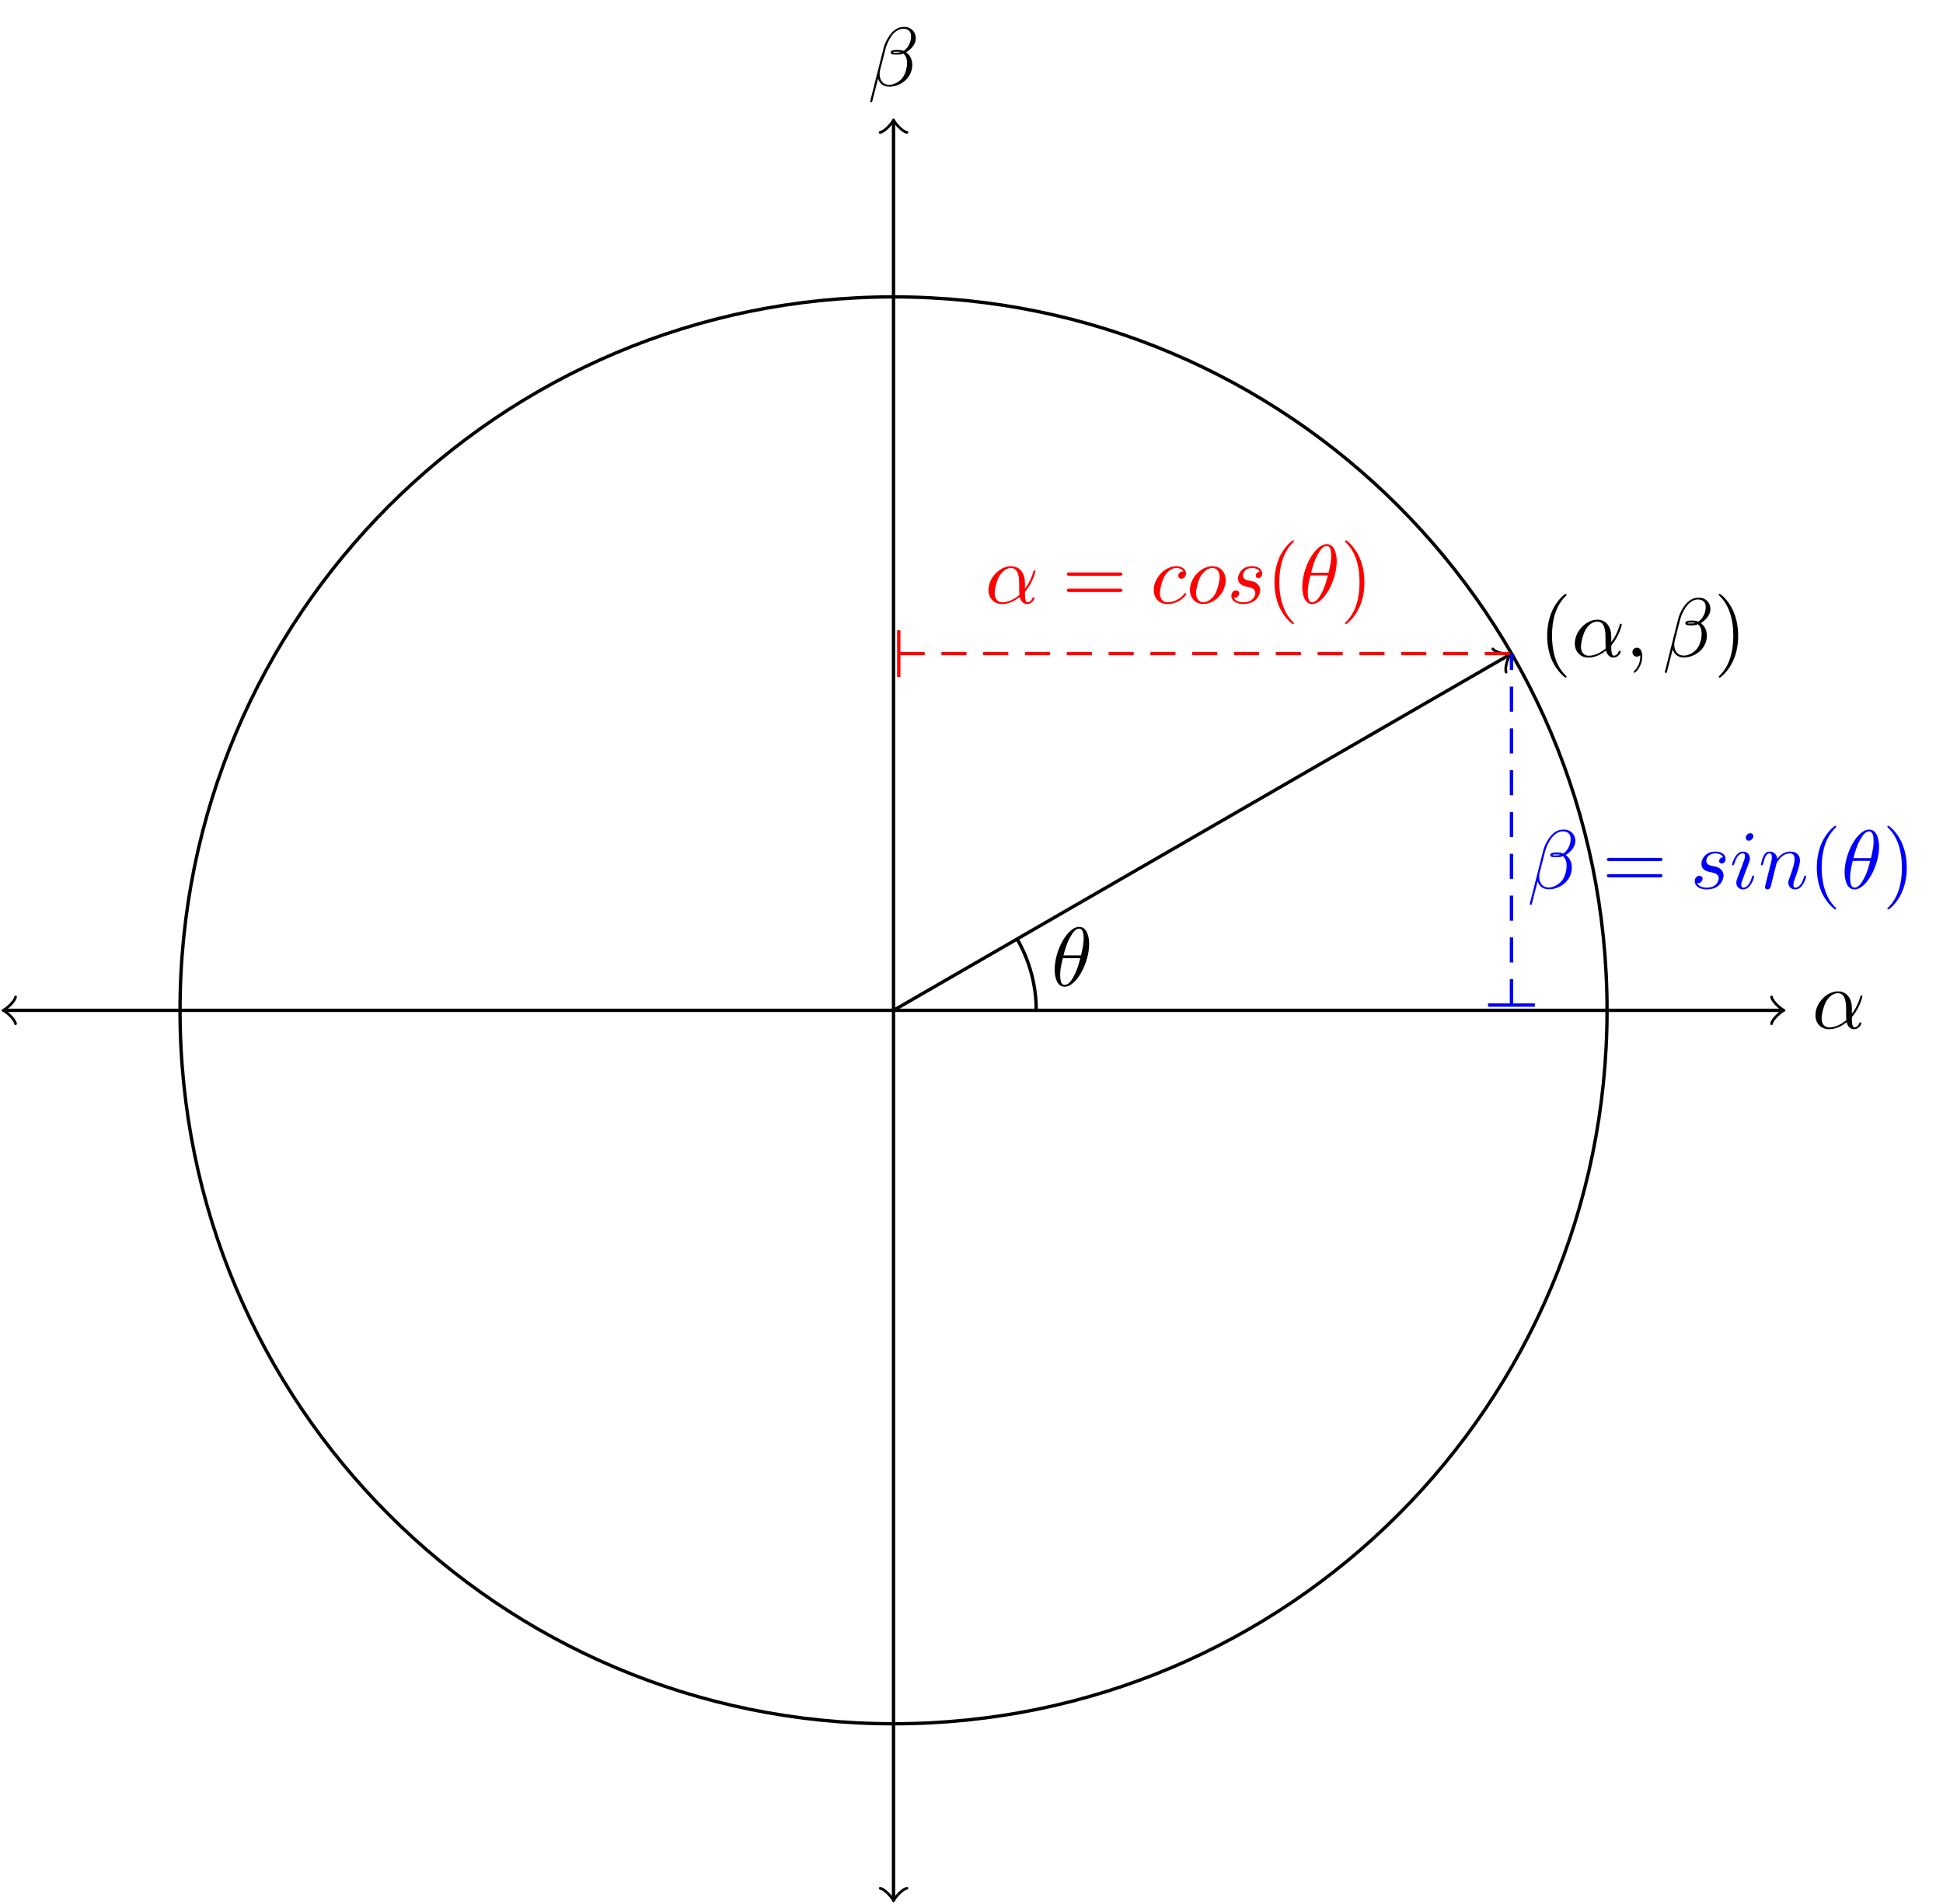
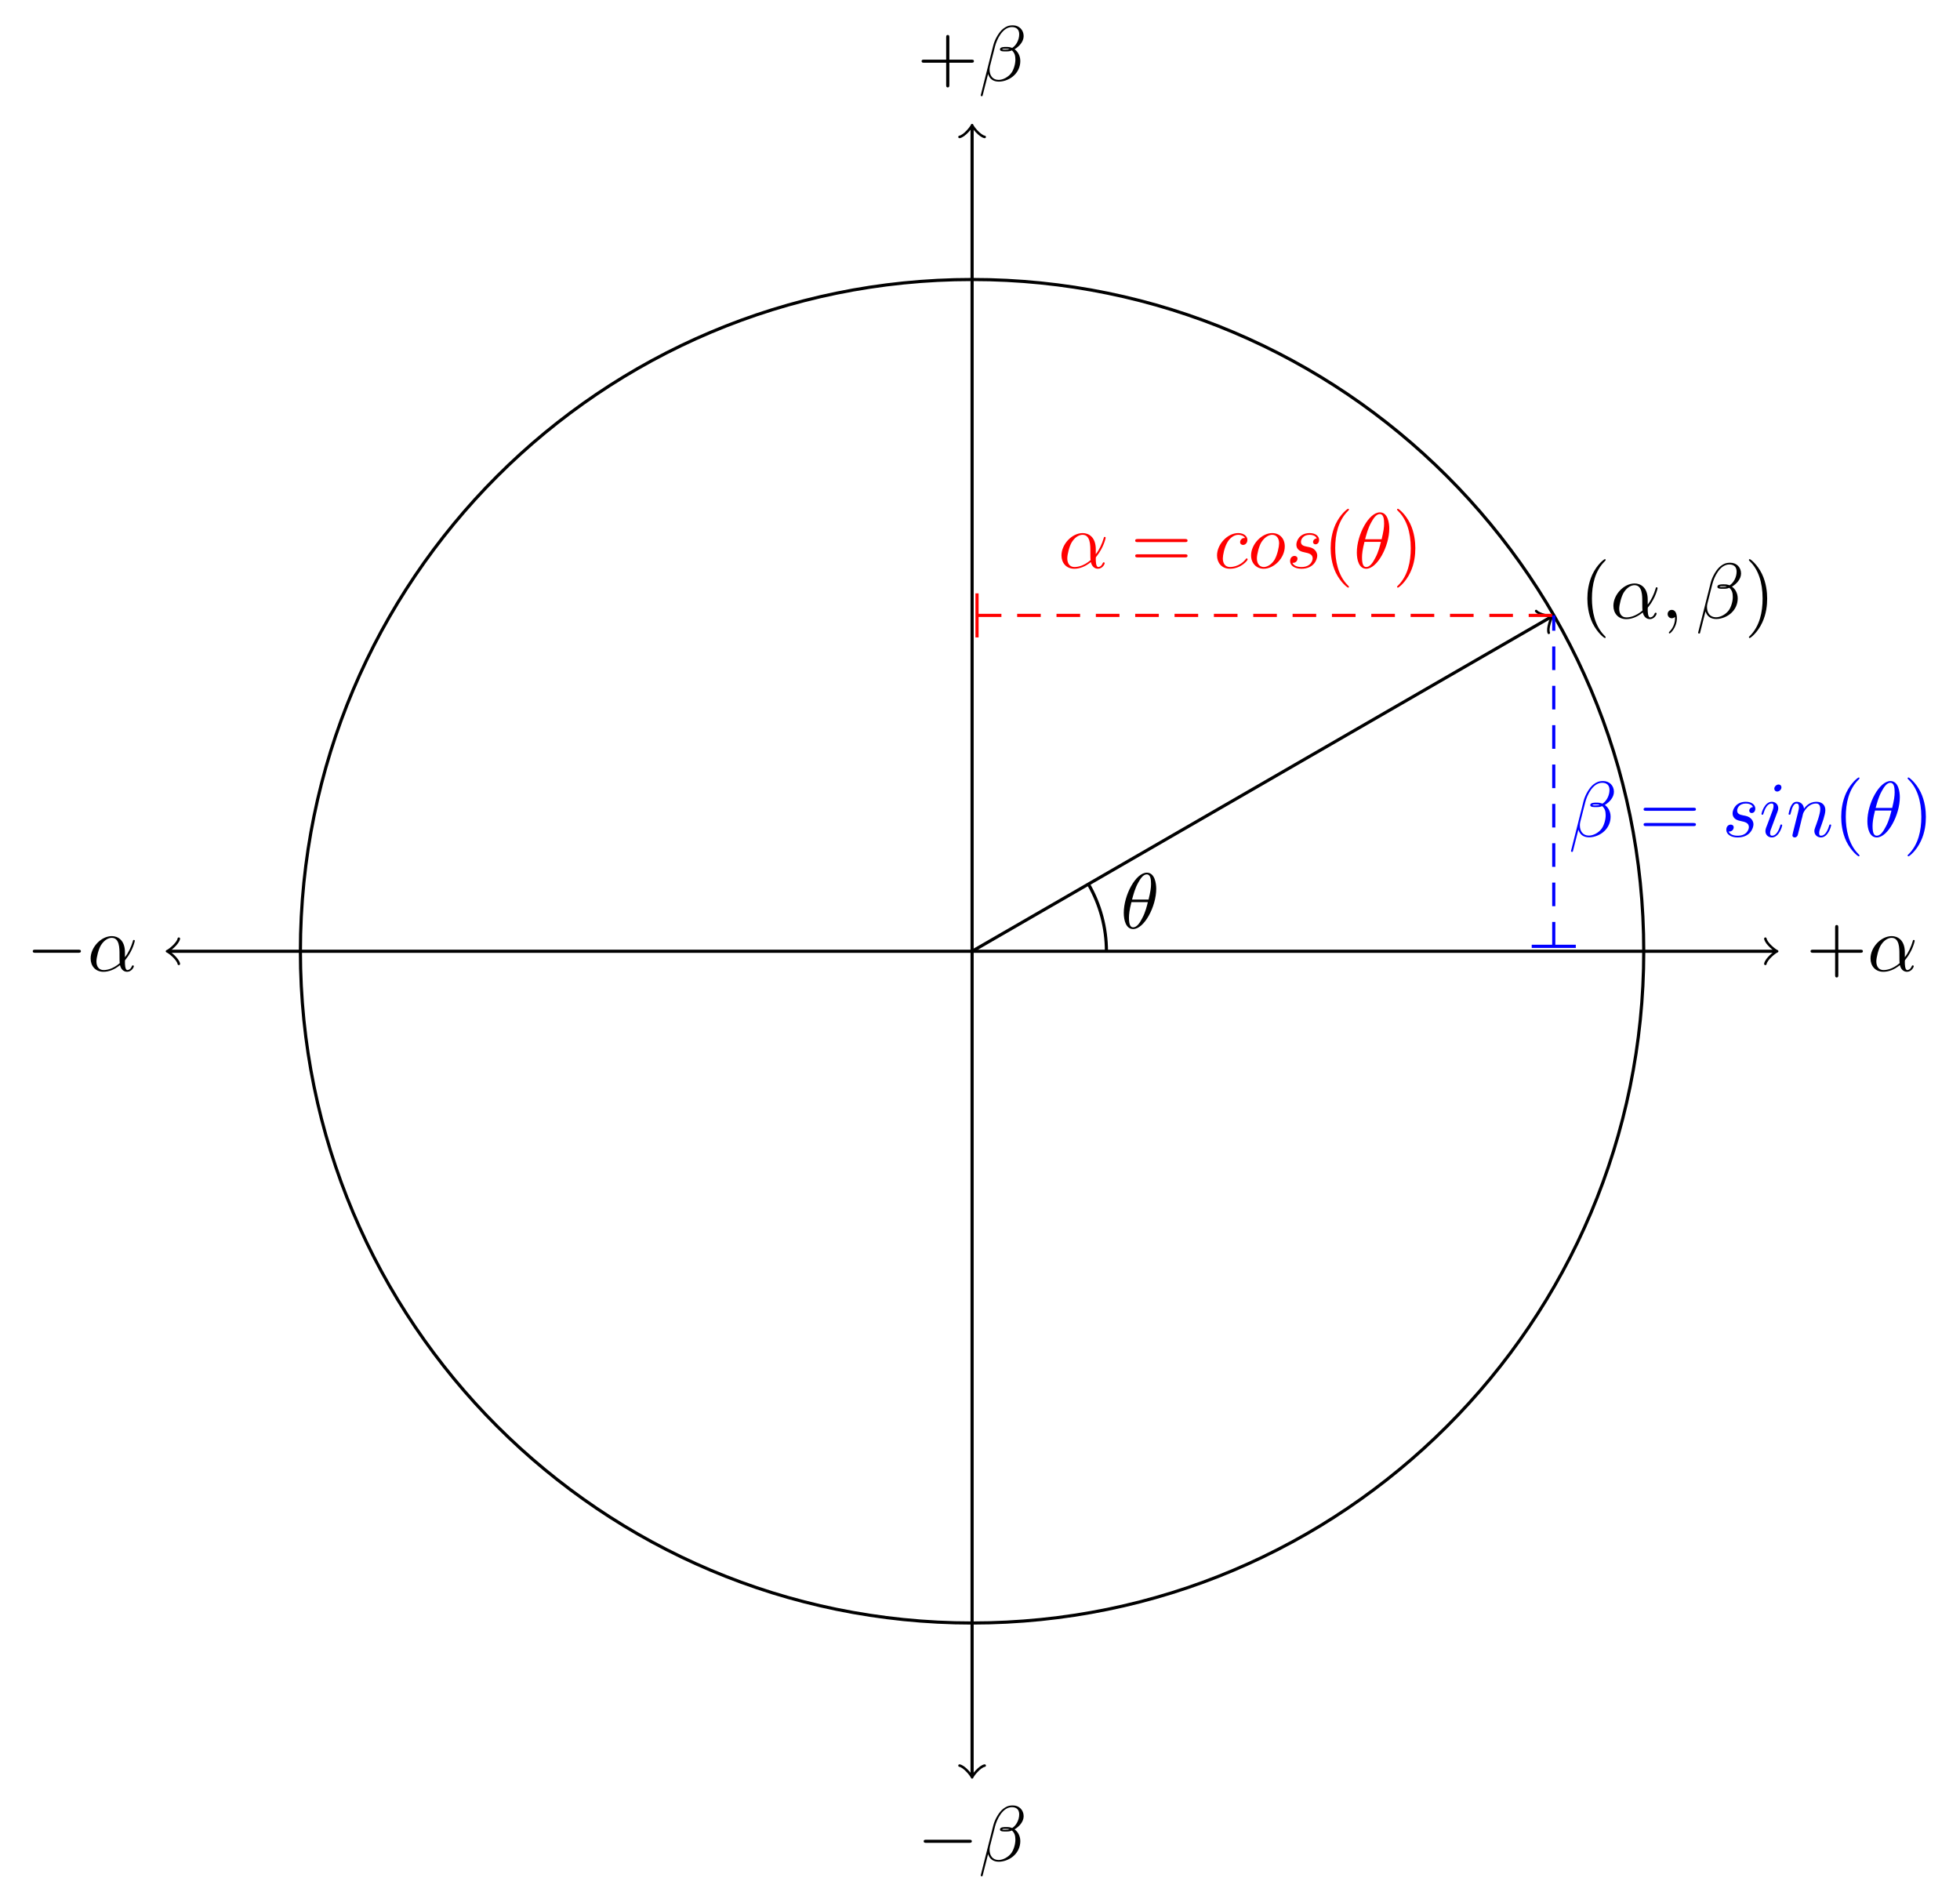
- <svg xmlns="http://www.w3.org/2000/svg" xmlns:xlink="http://www.w3.org/1999/xlink" width="231.579pt" height="226.924pt" viewBox="0 0 231.579 226.924" version="1.1">
+ <svg xmlns="http://www.w3.org/2000/svg" xmlns:xlink="http://www.w3.org/1999/xlink" width="248.158pt" height="240.85pt" viewBox="0 0 248.158 240.85" version="1.1">
  <defs>
    <g>
      <symbol overflow="visible" id="glyph0-0">
        <path style="stroke:none;" d="" />
      </symbol>
      <symbol overflow="visible" id="glyph0-1">
-         <path style="stroke:none;" d="M 4.75 -2.359 C 4.75 -3.922 3.828 -4.406 3.094 -4.406 C 1.719 -4.406 0.406 -2.984 0.406 -1.578 C 0.406 -0.641 1 0.109 2.031 0.109 C 2.656 0.109 3.375 -0.125 4.125 -0.734 C 4.25 -0.203 4.578 0.109 5.031 0.109 C 5.562 0.109 5.875 -0.438 5.875 -0.594 C 5.875 -0.672 5.812 -0.703 5.75 -0.703 C 5.688 -0.703 5.656 -0.672 5.625 -0.594 C 5.438 -0.109 5.078 -0.109 5.062 -0.109 C 4.75 -0.109 4.75 -0.891 4.75 -1.125 C 4.75 -1.328 4.75 -1.359 4.859 -1.469 C 5.797 -2.656 6 -3.812 6 -3.812 C 6 -3.844 5.984 -3.922 5.875 -3.922 C 5.781 -3.922 5.781 -3.891 5.734 -3.703 C 5.547 -3.078 5.219 -2.328 4.75 -1.734 Z M 4.094 -0.984 C 3.203 -0.219 2.438 -0.109 2.047 -0.109 C 1.453 -0.109 1.141 -0.562 1.141 -1.203 C 1.141 -1.688 1.406 -2.766 1.719 -3.266 C 2.188 -4 2.734 -4.188 3.078 -4.188 C 4.062 -4.188 4.062 -2.875 4.062 -2.109 C 4.062 -1.734 4.062 -1.156 4.094 -0.984 Z M 4.094 -0.984 " />
+         <path style="stroke:none;" d="M 4.078 -2.297 L 6.859 -2.297 C 7 -2.297 7.188 -2.297 7.188 -2.5 C 7.188 -2.688 7 -2.688 6.859 -2.688 L 4.078 -2.688 L 4.078 -5.484 C 4.078 -5.625 4.078 -5.812 3.875 -5.812 C 3.672 -5.812 3.672 -5.625 3.672 -5.484 L 3.672 -2.688 L 0.891 -2.688 C 0.75 -2.688 0.562 -2.688 0.562 -2.5 C 0.562 -2.297 0.75 -2.297 0.891 -2.297 L 3.672 -2.297 L 3.672 0.5 C 3.672 0.641 3.672 0.828 3.875 0.828 C 4.078 0.828 4.078 0.641 4.078 0.5 Z M 4.078 -2.297 " />
      </symbol>
      <symbol overflow="visible" id="glyph0-2">
-         <path style="stroke:none;" d="M 5.734 -5.672 C 5.734 -6.422 5.188 -7.031 4.375 -7.031 C 3.797 -7.031 3.516 -6.875 3.172 -6.625 C 2.625 -6.219 2.078 -5.25 1.891 -4.5 L 0.297 1.828 C 0.297 1.875 0.344 1.938 0.422 1.938 C 0.5 1.938 0.531 1.906 0.531 1.891 L 1.234 -0.875 C 1.422 -0.266 1.859 0.094 2.594 0.094 C 3.312 0.094 4.062 -0.25 4.516 -0.688 C 5 -1.141 5.312 -1.781 5.312 -2.516 C 5.312 -3.234 4.938 -3.766 4.578 -4 C 5.156 -4.344 5.734 -4.953 5.734 -5.672 Z M 3.938 -4.016 C 3.812 -3.969 3.703 -3.953 3.453 -3.953 C 3.312 -3.953 3.125 -3.938 3.016 -3.984 C 3.047 -4.094 3.406 -4.062 3.516 -4.062 C 3.719 -4.062 3.812 -4.062 3.938 -4.016 Z M 5.172 -5.906 C 5.172 -5.203 4.797 -4.484 4.281 -4.172 C 4 -4.281 3.812 -4.297 3.516 -4.297 C 3.297 -4.297 2.734 -4.312 2.734 -3.984 C 2.734 -3.703 3.25 -3.734 3.422 -3.734 C 3.797 -3.734 3.953 -3.734 4.25 -3.859 C 4.625 -3.5 4.672 -3.188 4.688 -2.734 C 4.703 -2.156 4.469 -1.406 4.188 -1.016 C 3.797 -0.484 3.125 -0.125 2.562 -0.125 C 1.797 -0.125 1.422 -0.703 1.422 -1.406 C 1.422 -1.5 1.422 -1.656 1.469 -1.844 L 2.109 -4.359 C 2.328 -5.219 3.047 -6.812 4.25 -6.812 C 4.828 -6.812 5.172 -6.5 5.172 -5.906 Z M 5.172 -5.906 " />
+         <path style="stroke:none;" d="M 3.297 2.391 C 3.297 2.359 3.297 2.344 3.125 2.172 C 1.891 0.922 1.562 -0.969 1.562 -2.5 C 1.562 -4.234 1.938 -5.969 3.172 -7.203 C 3.297 -7.328 3.297 -7.344 3.297 -7.375 C 3.297 -7.453 3.266 -7.484 3.203 -7.484 C 3.094 -7.484 2.203 -6.797 1.609 -5.531 C 1.109 -4.438 0.984 -3.328 0.984 -2.5 C 0.984 -1.719 1.094 -0.516 1.641 0.625 C 2.25 1.844 3.094 2.5 3.203 2.5 C 3.266 2.5 3.297 2.469 3.297 2.391 Z M 3.297 2.391 " />
      </symbol>
      <symbol overflow="visible" id="glyph0-3">
-         <path style="stroke:none;" d="M 2.031 -0.016 C 2.031 -0.672 1.781 -1.062 1.391 -1.062 C 1.062 -1.062 0.859 -0.812 0.859 -0.531 C 0.859 -0.266 1.062 0 1.391 0 C 1.5 0 1.641 -0.047 1.734 -0.125 C 1.766 -0.156 1.781 -0.156 1.781 -0.156 C 1.797 -0.156 1.797 -0.156 1.797 -0.016 C 1.797 0.734 1.453 1.328 1.125 1.656 C 1.016 1.766 1.016 1.781 1.016 1.812 C 1.016 1.891 1.062 1.922 1.109 1.922 C 1.219 1.922 2.031 1.156 2.031 -0.016 Z M 2.031 -0.016 " />
+         <path style="stroke:none;" d="M 2.875 -2.5 C 2.875 -3.266 2.766 -4.469 2.219 -5.609 C 1.625 -6.828 0.766 -7.484 0.672 -7.484 C 0.609 -7.484 0.562 -7.438 0.562 -7.375 C 0.562 -7.344 0.562 -7.328 0.75 -7.141 C 1.734 -6.156 2.297 -4.578 2.297 -2.5 C 2.297 -0.781 1.938 0.969 0.703 2.219 C 0.562 2.344 0.562 2.359 0.562 2.391 C 0.562 2.453 0.609 2.5 0.672 2.5 C 0.766 2.5 1.672 1.812 2.25 0.547 C 2.766 -0.547 2.875 -1.656 2.875 -2.5 Z M 2.875 -2.5 " />
      </symbol>
      <symbol overflow="visible" id="glyph0-4">
-         <path style="stroke:none;" d="M 3.953 -3.781 C 3.781 -3.781 3.656 -3.781 3.516 -3.656 C 3.344 -3.5 3.328 -3.328 3.328 -3.266 C 3.328 -3.016 3.516 -2.906 3.703 -2.906 C 3.984 -2.906 4.25 -3.156 4.25 -3.547 C 4.25 -4.031 3.781 -4.406 3.078 -4.406 C 1.734 -4.406 0.406 -2.984 0.406 -1.578 C 0.406 -0.672 0.984 0.109 2.031 0.109 C 3.453 0.109 4.281 -0.953 4.281 -1.062 C 4.281 -1.125 4.234 -1.203 4.172 -1.203 C 4.109 -1.203 4.094 -1.172 4.031 -1.094 C 3.25 -0.109 2.156 -0.109 2.047 -0.109 C 1.422 -0.109 1.141 -0.594 1.141 -1.203 C 1.141 -1.609 1.344 -2.578 1.688 -3.188 C 2 -3.766 2.547 -4.188 3.094 -4.188 C 3.422 -4.188 3.812 -4.062 3.953 -3.781 Z M 3.953 -3.781 " />
-       </symbol>
-       <symbol overflow="visible" id="glyph0-5">
-         <path style="stroke:none;" d="M 4.672 -2.719 C 4.672 -3.766 3.984 -4.406 3.078 -4.406 C 1.75 -4.406 0.406 -2.984 0.406 -1.578 C 0.406 -0.594 1.078 0.109 2 0.109 C 3.328 0.109 4.672 -1.266 4.672 -2.719 Z M 2.016 -0.109 C 1.578 -0.109 1.141 -0.422 1.141 -1.203 C 1.141 -1.688 1.406 -2.766 1.719 -3.266 C 2.219 -4.031 2.797 -4.188 3.078 -4.188 C 3.656 -4.188 3.953 -3.703 3.953 -3.109 C 3.953 -2.719 3.75 -1.672 3.375 -1.031 C 3.016 -0.453 2.469 -0.109 2.016 -0.109 Z M 2.016 -0.109 " />
-       </symbol>
-       <symbol overflow="visible" id="glyph0-6">
-         <path style="stroke:none;" d="M 3.891 -3.734 C 3.625 -3.719 3.422 -3.5 3.422 -3.281 C 3.422 -3.141 3.516 -2.984 3.734 -2.984 C 3.953 -2.984 4.188 -3.156 4.188 -3.547 C 4.188 -4 3.766 -4.406 3 -4.406 C 1.688 -4.406 1.312 -3.391 1.312 -2.953 C 1.312 -2.172 2.047 -2.031 2.344 -1.969 C 2.859 -1.859 3.375 -1.75 3.375 -1.203 C 3.375 -0.953 3.156 -0.109 1.953 -0.109 C 1.812 -0.109 1.047 -0.109 0.812 -0.641 C 1.203 -0.594 1.453 -0.891 1.453 -1.172 C 1.453 -1.391 1.281 -1.516 1.078 -1.516 C 0.812 -1.516 0.516 -1.312 0.516 -0.859 C 0.516 -0.297 1.094 0.109 1.938 0.109 C 3.562 0.109 3.953 -1.094 3.953 -1.547 C 3.953 -1.906 3.766 -2.156 3.641 -2.266 C 3.375 -2.547 3.078 -2.609 2.641 -2.688 C 2.281 -2.766 1.891 -2.844 1.891 -3.297 C 1.891 -3.578 2.125 -4.188 3 -4.188 C 3.25 -4.188 3.75 -4.109 3.891 -3.734 Z M 3.891 -3.734 " />
-       </symbol>
-       <symbol overflow="visible" id="glyph0-7">
-         <path style="stroke:none;" d="M 4.531 -4.984 C 4.531 -5.641 4.359 -7.031 3.344 -7.031 C 1.953 -7.031 0.422 -4.219 0.422 -1.938 C 0.422 -1 0.703 0.109 1.609 0.109 C 3.016 0.109 4.531 -2.75 4.531 -4.984 Z M 1.469 -3.625 C 1.641 -4.25 1.844 -5.047 2.25 -5.766 C 2.516 -6.25 2.875 -6.812 3.328 -6.812 C 3.812 -6.812 3.875 -6.172 3.875 -5.609 C 3.875 -5.109 3.797 -4.609 3.562 -3.625 Z M 3.469 -3.297 C 3.359 -2.844 3.156 -2 2.766 -1.281 C 2.422 -0.594 2.047 -0.109 1.609 -0.109 C 1.281 -0.109 1.078 -0.406 1.078 -1.328 C 1.078 -1.75 1.141 -2.328 1.391 -3.297 Z M 3.469 -3.297 " />
-       </symbol>
-       <symbol overflow="visible" id="glyph0-8">
-         <path style="stroke:none;" d="M 2.828 -6.234 C 2.828 -6.438 2.688 -6.594 2.469 -6.594 C 2.188 -6.594 1.922 -6.328 1.922 -6.062 C 1.922 -5.875 2.062 -5.703 2.297 -5.703 C 2.531 -5.703 2.828 -5.938 2.828 -6.234 Z M 2.078 -2.484 C 2.188 -2.766 2.188 -2.797 2.297 -3.062 C 2.375 -3.266 2.422 -3.406 2.422 -3.594 C 2.422 -4.031 2.109 -4.406 1.609 -4.406 C 0.672 -4.406 0.297 -2.953 0.297 -2.875 C 0.297 -2.766 0.391 -2.766 0.406 -2.766 C 0.516 -2.766 0.516 -2.797 0.562 -2.953 C 0.844 -3.891 1.234 -4.188 1.578 -4.188 C 1.656 -4.188 1.828 -4.188 1.828 -3.875 C 1.828 -3.656 1.75 -3.453 1.719 -3.344 C 1.641 -3.094 1.188 -1.938 1.031 -1.5 C 0.922 -1.25 0.797 -0.922 0.797 -0.703 C 0.797 -0.234 1.141 0.109 1.609 0.109 C 2.547 0.109 2.922 -1.328 2.922 -1.422 C 2.922 -1.531 2.828 -1.531 2.797 -1.531 C 2.703 -1.531 2.703 -1.5 2.656 -1.344 C 2.469 -0.719 2.141 -0.109 1.641 -0.109 C 1.469 -0.109 1.391 -0.203 1.391 -0.438 C 1.391 -0.688 1.453 -0.828 1.688 -1.438 Z M 2.078 -2.484 " />
-       </symbol>
-       <symbol overflow="visible" id="glyph0-9">
-         <path style="stroke:none;" d="M 0.875 -0.594 C 0.844 -0.438 0.781 -0.203 0.781 -0.156 C 0.781 0.016 0.922 0.109 1.078 0.109 C 1.203 0.109 1.375 0.031 1.453 -0.172 C 1.453 -0.188 1.578 -0.656 1.641 -0.906 L 1.859 -1.797 C 1.906 -2.031 1.969 -2.25 2.031 -2.469 C 2.062 -2.641 2.141 -2.938 2.156 -2.969 C 2.297 -3.281 2.828 -4.188 3.781 -4.188 C 4.234 -4.188 4.312 -3.812 4.312 -3.484 C 4.312 -2.875 3.828 -1.594 3.672 -1.172 C 3.578 -0.938 3.562 -0.812 3.562 -0.703 C 3.562 -0.234 3.922 0.109 4.391 0.109 C 5.328 0.109 5.688 -1.344 5.688 -1.422 C 5.688 -1.531 5.609 -1.531 5.578 -1.531 C 5.469 -1.531 5.469 -1.5 5.422 -1.344 C 5.219 -0.672 4.891 -0.109 4.406 -0.109 C 4.234 -0.109 4.172 -0.203 4.172 -0.438 C 4.172 -0.688 4.25 -0.922 4.344 -1.141 C 4.531 -1.672 4.953 -2.766 4.953 -3.344 C 4.953 -4 4.531 -4.406 3.812 -4.406 C 2.906 -4.406 2.422 -3.766 2.25 -3.531 C 2.203 -4.094 1.797 -4.406 1.328 -4.406 C 0.875 -4.406 0.688 -4.016 0.594 -3.844 C 0.422 -3.5 0.297 -2.906 0.297 -2.875 C 0.297 -2.766 0.391 -2.766 0.406 -2.766 C 0.516 -2.766 0.516 -2.781 0.578 -3 C 0.75 -3.703 0.953 -4.188 1.312 -4.188 C 1.5 -4.188 1.609 -4.062 1.609 -3.734 C 1.609 -3.516 1.578 -3.406 1.453 -2.891 Z M 0.875 -0.594 " />
+         <path style="stroke:none;" d="M 6.844 -3.266 C 7 -3.266 7.188 -3.266 7.188 -3.453 C 7.188 -3.656 7 -3.656 6.859 -3.656 L 0.891 -3.656 C 0.75 -3.656 0.562 -3.656 0.562 -3.453 C 0.562 -3.266 0.75 -3.266 0.891 -3.266 Z M 6.859 -1.328 C 7 -1.328 7.188 -1.328 7.188 -1.531 C 7.188 -1.719 7 -1.719 6.844 -1.719 L 0.891 -1.719 C 0.75 -1.719 0.562 -1.719 0.562 -1.531 C 0.562 -1.328 0.75 -1.328 0.891 -1.328 Z M 6.859 -1.328 " />
      </symbol>
      <symbol overflow="visible" id="glyph1-0">
        <path style="stroke:none;" d="" />
      </symbol>
      <symbol overflow="visible" id="glyph1-1">
-         <path style="stroke:none;" d="M 3.297 2.391 C 3.297 2.359 3.297 2.344 3.125 2.172 C 1.891 0.922 1.562 -0.969 1.562 -2.5 C 1.562 -4.234 1.938 -5.969 3.172 -7.203 C 3.297 -7.328 3.297 -7.344 3.297 -7.375 C 3.297 -7.453 3.266 -7.484 3.203 -7.484 C 3.094 -7.484 2.203 -6.797 1.609 -5.531 C 1.109 -4.438 0.984 -3.328 0.984 -2.5 C 0.984 -1.719 1.094 -0.516 1.641 0.625 C 2.25 1.844 3.094 2.5 3.203 2.5 C 3.266 2.5 3.297 2.469 3.297 2.391 Z M 3.297 2.391 " />
+         <path style="stroke:none;" d="M 4.75 -2.359 C 4.75 -3.922 3.828 -4.406 3.094 -4.406 C 1.719 -4.406 0.406 -2.984 0.406 -1.578 C 0.406 -0.641 1 0.109 2.031 0.109 C 2.656 0.109 3.375 -0.125 4.125 -0.734 C 4.25 -0.203 4.578 0.109 5.031 0.109 C 5.562 0.109 5.875 -0.438 5.875 -0.594 C 5.875 -0.672 5.812 -0.703 5.75 -0.703 C 5.688 -0.703 5.656 -0.672 5.625 -0.594 C 5.438 -0.109 5.078 -0.109 5.062 -0.109 C 4.75 -0.109 4.75 -0.891 4.75 -1.125 C 4.75 -1.328 4.75 -1.359 4.859 -1.469 C 5.797 -2.656 6 -3.812 6 -3.812 C 6 -3.844 5.984 -3.922 5.875 -3.922 C 5.781 -3.922 5.781 -3.891 5.734 -3.703 C 5.547 -3.078 5.219 -2.328 4.75 -1.734 Z M 4.094 -0.984 C 3.203 -0.219 2.438 -0.109 2.047 -0.109 C 1.453 -0.109 1.141 -0.562 1.141 -1.203 C 1.141 -1.688 1.406 -2.766 1.719 -3.266 C 2.188 -4 2.734 -4.188 3.078 -4.188 C 4.062 -4.188 4.062 -2.875 4.062 -2.109 C 4.062 -1.734 4.062 -1.156 4.094 -0.984 Z M 4.094 -0.984 " />
      </symbol>
      <symbol overflow="visible" id="glyph1-2">
-         <path style="stroke:none;" d="M 2.875 -2.5 C 2.875 -3.266 2.766 -4.469 2.219 -5.609 C 1.625 -6.828 0.766 -7.484 0.672 -7.484 C 0.609 -7.484 0.562 -7.438 0.562 -7.375 C 0.562 -7.344 0.562 -7.328 0.75 -7.141 C 1.734 -6.156 2.297 -4.578 2.297 -2.5 C 2.297 -0.781 1.938 0.969 0.703 2.219 C 0.562 2.344 0.562 2.359 0.562 2.391 C 0.562 2.453 0.609 2.5 0.672 2.5 C 0.766 2.5 1.672 1.812 2.25 0.547 C 2.766 -0.547 2.875 -1.656 2.875 -2.5 Z M 2.875 -2.5 " />
+         <path style="stroke:none;" d="M 5.734 -5.672 C 5.734 -6.422 5.188 -7.031 4.375 -7.031 C 3.797 -7.031 3.516 -6.875 3.172 -6.625 C 2.625 -6.219 2.078 -5.25 1.891 -4.5 L 0.297 1.828 C 0.297 1.875 0.344 1.938 0.422 1.938 C 0.5 1.938 0.531 1.906 0.531 1.891 L 1.234 -0.875 C 1.422 -0.266 1.859 0.094 2.594 0.094 C 3.312 0.094 4.062 -0.25 4.516 -0.688 C 5 -1.141 5.312 -1.781 5.312 -2.516 C 5.312 -3.234 4.938 -3.766 4.578 -4 C 5.156 -4.344 5.734 -4.953 5.734 -5.672 Z M 3.938 -4.016 C 3.812 -3.969 3.703 -3.953 3.453 -3.953 C 3.312 -3.953 3.125 -3.938 3.016 -3.984 C 3.047 -4.094 3.406 -4.062 3.516 -4.062 C 3.719 -4.062 3.812 -4.062 3.938 -4.016 Z M 5.172 -5.906 C 5.172 -5.203 4.797 -4.484 4.281 -4.172 C 4 -4.281 3.812 -4.297 3.516 -4.297 C 3.297 -4.297 2.734 -4.312 2.734 -3.984 C 2.734 -3.703 3.25 -3.734 3.422 -3.734 C 3.797 -3.734 3.953 -3.734 4.25 -3.859 C 4.625 -3.5 4.672 -3.188 4.688 -2.734 C 4.703 -2.156 4.469 -1.406 4.188 -1.016 C 3.797 -0.484 3.125 -0.125 2.562 -0.125 C 1.797 -0.125 1.422 -0.703 1.422 -1.406 C 1.422 -1.5 1.422 -1.656 1.469 -1.844 L 2.109 -4.359 C 2.328 -5.219 3.047 -6.812 4.25 -6.812 C 4.828 -6.812 5.172 -6.5 5.172 -5.906 Z M 5.172 -5.906 " />
      </symbol>
      <symbol overflow="visible" id="glyph1-3">
-         <path style="stroke:none;" d="M 6.844 -3.266 C 7 -3.266 7.188 -3.266 7.188 -3.453 C 7.188 -3.656 7 -3.656 6.859 -3.656 L 0.891 -3.656 C 0.75 -3.656 0.562 -3.656 0.562 -3.453 C 0.562 -3.266 0.75 -3.266 0.891 -3.266 Z M 6.859 -1.328 C 7 -1.328 7.188 -1.328 7.188 -1.531 C 7.188 -1.719 7 -1.719 6.844 -1.719 L 0.891 -1.719 C 0.75 -1.719 0.562 -1.719 0.562 -1.531 C 0.562 -1.328 0.75 -1.328 0.891 -1.328 Z M 6.859 -1.328 " />
+         <path style="stroke:none;" d="M 2.031 -0.016 C 2.031 -0.672 1.781 -1.062 1.391 -1.062 C 1.062 -1.062 0.859 -0.812 0.859 -0.531 C 0.859 -0.266 1.062 0 1.391 0 C 1.5 0 1.641 -0.047 1.734 -0.125 C 1.766 -0.156 1.781 -0.156 1.781 -0.156 C 1.797 -0.156 1.797 -0.156 1.797 -0.016 C 1.797 0.734 1.453 1.328 1.125 1.656 C 1.016 1.766 1.016 1.781 1.016 1.812 C 1.016 1.891 1.062 1.922 1.109 1.922 C 1.219 1.922 2.031 1.156 2.031 -0.016 Z M 2.031 -0.016 " />
+       </symbol>
+       <symbol overflow="visible" id="glyph1-4">
+         <path style="stroke:none;" d="M 3.953 -3.781 C 3.781 -3.781 3.656 -3.781 3.516 -3.656 C 3.344 -3.5 3.328 -3.328 3.328 -3.266 C 3.328 -3.016 3.516 -2.906 3.703 -2.906 C 3.984 -2.906 4.25 -3.156 4.25 -3.547 C 4.25 -4.031 3.781 -4.406 3.078 -4.406 C 1.734 -4.406 0.406 -2.984 0.406 -1.578 C 0.406 -0.672 0.984 0.109 2.031 0.109 C 3.453 0.109 4.281 -0.953 4.281 -1.062 C 4.281 -1.125 4.234 -1.203 4.172 -1.203 C 4.109 -1.203 4.094 -1.172 4.031 -1.094 C 3.25 -0.109 2.156 -0.109 2.047 -0.109 C 1.422 -0.109 1.141 -0.594 1.141 -1.203 C 1.141 -1.609 1.344 -2.578 1.688 -3.188 C 2 -3.766 2.547 -4.188 3.094 -4.188 C 3.422 -4.188 3.812 -4.062 3.953 -3.781 Z M 3.953 -3.781 " />
+       </symbol>
+       <symbol overflow="visible" id="glyph1-5">
+         <path style="stroke:none;" d="M 4.672 -2.719 C 4.672 -3.766 3.984 -4.406 3.078 -4.406 C 1.75 -4.406 0.406 -2.984 0.406 -1.578 C 0.406 -0.594 1.078 0.109 2 0.109 C 3.328 0.109 4.672 -1.266 4.672 -2.719 Z M 2.016 -0.109 C 1.578 -0.109 1.141 -0.422 1.141 -1.203 C 1.141 -1.688 1.406 -2.766 1.719 -3.266 C 2.219 -4.031 2.797 -4.188 3.078 -4.188 C 3.656 -4.188 3.953 -3.703 3.953 -3.109 C 3.953 -2.719 3.75 -1.672 3.375 -1.031 C 3.016 -0.453 2.469 -0.109 2.016 -0.109 Z M 2.016 -0.109 " />
+       </symbol>
+       <symbol overflow="visible" id="glyph1-6">
+         <path style="stroke:none;" d="M 3.891 -3.734 C 3.625 -3.719 3.422 -3.5 3.422 -3.281 C 3.422 -3.141 3.516 -2.984 3.734 -2.984 C 3.953 -2.984 4.188 -3.156 4.188 -3.547 C 4.188 -4 3.766 -4.406 3 -4.406 C 1.688 -4.406 1.312 -3.391 1.312 -2.953 C 1.312 -2.172 2.047 -2.031 2.344 -1.969 C 2.859 -1.859 3.375 -1.75 3.375 -1.203 C 3.375 -0.953 3.156 -0.109 1.953 -0.109 C 1.812 -0.109 1.047 -0.109 0.812 -0.641 C 1.203 -0.594 1.453 -0.891 1.453 -1.172 C 1.453 -1.391 1.281 -1.516 1.078 -1.516 C 0.812 -1.516 0.516 -1.312 0.516 -0.859 C 0.516 -0.297 1.094 0.109 1.938 0.109 C 3.562 0.109 3.953 -1.094 3.953 -1.547 C 3.953 -1.906 3.766 -2.156 3.641 -2.266 C 3.375 -2.547 3.078 -2.609 2.641 -2.688 C 2.281 -2.766 1.891 -2.844 1.891 -3.297 C 1.891 -3.578 2.125 -4.188 3 -4.188 C 3.25 -4.188 3.75 -4.109 3.891 -3.734 Z M 3.891 -3.734 " />
+       </symbol>
+       <symbol overflow="visible" id="glyph1-7">
+         <path style="stroke:none;" d="M 4.531 -4.984 C 4.531 -5.641 4.359 -7.031 3.344 -7.031 C 1.953 -7.031 0.422 -4.219 0.422 -1.938 C 0.422 -1 0.703 0.109 1.609 0.109 C 3.016 0.109 4.531 -2.75 4.531 -4.984 Z M 1.469 -3.625 C 1.641 -4.25 1.844 -5.047 2.25 -5.766 C 2.516 -6.25 2.875 -6.812 3.328 -6.812 C 3.812 -6.812 3.875 -6.172 3.875 -5.609 C 3.875 -5.109 3.797 -4.609 3.562 -3.625 Z M 3.469 -3.297 C 3.359 -2.844 3.156 -2 2.766 -1.281 C 2.422 -0.594 2.047 -0.109 1.609 -0.109 C 1.281 -0.109 1.078 -0.406 1.078 -1.328 C 1.078 -1.75 1.141 -2.328 1.391 -3.297 Z M 3.469 -3.297 " />
+       </symbol>
+       <symbol overflow="visible" id="glyph1-8">
+         <path style="stroke:none;" d="M 2.828 -6.234 C 2.828 -6.438 2.688 -6.594 2.469 -6.594 C 2.188 -6.594 1.922 -6.328 1.922 -6.062 C 1.922 -5.875 2.062 -5.703 2.297 -5.703 C 2.531 -5.703 2.828 -5.938 2.828 -6.234 Z M 2.078 -2.484 C 2.188 -2.766 2.188 -2.797 2.297 -3.062 C 2.375 -3.266 2.422 -3.406 2.422 -3.594 C 2.422 -4.031 2.109 -4.406 1.609 -4.406 C 0.672 -4.406 0.297 -2.953 0.297 -2.875 C 0.297 -2.766 0.391 -2.766 0.406 -2.766 C 0.516 -2.766 0.516 -2.797 0.562 -2.953 C 0.844 -3.891 1.234 -4.188 1.578 -4.188 C 1.656 -4.188 1.828 -4.188 1.828 -3.875 C 1.828 -3.656 1.75 -3.453 1.719 -3.344 C 1.641 -3.094 1.188 -1.938 1.031 -1.5 C 0.922 -1.25 0.797 -0.922 0.797 -0.703 C 0.797 -0.234 1.141 0.109 1.609 0.109 C 2.547 0.109 2.922 -1.328 2.922 -1.422 C 2.922 -1.531 2.828 -1.531 2.797 -1.531 C 2.703 -1.531 2.703 -1.5 2.656 -1.344 C 2.469 -0.719 2.141 -0.109 1.641 -0.109 C 1.469 -0.109 1.391 -0.203 1.391 -0.438 C 1.391 -0.688 1.453 -0.828 1.688 -1.438 Z M 2.078 -2.484 " />
+       </symbol>
+       <symbol overflow="visible" id="glyph1-9">
+         <path style="stroke:none;" d="M 0.875 -0.594 C 0.844 -0.438 0.781 -0.203 0.781 -0.156 C 0.781 0.016 0.922 0.109 1.078 0.109 C 1.203 0.109 1.375 0.031 1.453 -0.172 C 1.453 -0.188 1.578 -0.656 1.641 -0.906 L 1.859 -1.797 C 1.906 -2.031 1.969 -2.25 2.031 -2.469 C 2.062 -2.641 2.141 -2.938 2.156 -2.969 C 2.297 -3.281 2.828 -4.188 3.781 -4.188 C 4.234 -4.188 4.312 -3.812 4.312 -3.484 C 4.312 -2.875 3.828 -1.594 3.672 -1.172 C 3.578 -0.938 3.562 -0.812 3.562 -0.703 C 3.562 -0.234 3.922 0.109 4.391 0.109 C 5.328 0.109 5.688 -1.344 5.688 -1.422 C 5.688 -1.531 5.609 -1.531 5.578 -1.531 C 5.469 -1.531 5.469 -1.5 5.422 -1.344 C 5.219 -0.672 4.891 -0.109 4.406 -0.109 C 4.234 -0.109 4.172 -0.203 4.172 -0.438 C 4.172 -0.688 4.25 -0.922 4.344 -1.141 C 4.531 -1.672 4.953 -2.766 4.953 -3.344 C 4.953 -4 4.531 -4.406 3.812 -4.406 C 2.906 -4.406 2.422 -3.766 2.25 -3.531 C 2.203 -4.094 1.797 -4.406 1.328 -4.406 C 0.875 -4.406 0.688 -4.016 0.594 -3.844 C 0.422 -3.5 0.297 -2.906 0.297 -2.875 C 0.297 -2.766 0.391 -2.766 0.406 -2.766 C 0.516 -2.766 0.516 -2.781 0.578 -3 C 0.75 -3.703 0.953 -4.188 1.312 -4.188 C 1.5 -4.188 1.609 -4.062 1.609 -3.734 C 1.609 -3.516 1.578 -3.406 1.453 -2.891 Z M 0.875 -0.594 " />
+       </symbol>
+       <symbol overflow="visible" id="glyph2-0">
+         <path style="stroke:none;" d="" />
+       </symbol>
+       <symbol overflow="visible" id="glyph2-1">
+         <path style="stroke:none;" d="M 6.562 -2.297 C 6.734 -2.297 6.922 -2.297 6.922 -2.5 C 6.922 -2.688 6.734 -2.688 6.562 -2.688 L 1.172 -2.688 C 1 -2.688 0.828 -2.688 0.828 -2.5 C 0.828 -2.297 1 -2.297 1.172 -2.297 Z M 6.562 -2.297 " />
      </symbol>
    </g>
-     <clipPath id="clip1">
-       <path d="M 106 120 L 107 120 L 107 226.926 L 106 226.926 Z M 106 120 " />
-     </clipPath>
-     <clipPath id="clip2">
-       <path d="M 104 224 L 109 224 L 109 226.926 L 104 226.926 Z M 104 224 " />
-     </clipPath>
  </defs>
  <g id="surface1">
    <g style="fill:rgb(0%,0%,0%);fill-opacity:1;">
-       <use xlink:href="#glyph0-1" x="215.97" y="122.57" />
+       <use xlink:href="#glyph0-1" x="228.674" y="122.915" />
    </g>
    <g style="fill:rgb(0%,0%,0%);fill-opacity:1;">
-       <use xlink:href="#glyph0-2" x="103.418" y="10.239" />
-     </g>
-     <path style="fill:none;stroke-width:0.399;stroke-linecap:butt;stroke-linejoin:miter;stroke:rgb(0%,0%,0%);stroke-opacity:1;stroke-miterlimit:10;" d="M -0.002 0 L -0.002 105.844 " transform="matrix(1,0,0,-1,106.498,120.426)" />
-     <path style="fill:none;stroke-width:0.319;stroke-linecap:round;stroke-linejoin:round;stroke:rgb(0%,0%,0%);stroke-opacity:1;stroke-miterlimit:10;" d="M -1.194 1.596 C -1.096 0.998 0.002 0.1 0.299 0.002 C 0.002 -0.1 -1.096 -0.998 -1.194 -1.596 " transform="matrix(0,-1,-1,0,106.498,14.58378)" />
-     <path style="fill:none;stroke-width:0.399;stroke-linecap:butt;stroke-linejoin:miter;stroke:rgb(0%,0%,0%);stroke-opacity:1;stroke-miterlimit:10;" d="M -0.002 0 L 105.842 0 " transform="matrix(1,0,0,-1,106.498,120.426)" />
-     <path style="fill:none;stroke-width:0.319;stroke-linecap:round;stroke-linejoin:round;stroke:rgb(0%,0%,0%);stroke-opacity:1;stroke-miterlimit:10;" d="M -1.196 1.594 C -1.094 0.996 -0 0.098 0.3 0 C -0 -0.101 -1.094 -0.996 -1.196 -1.594 " transform="matrix(1,0,0,-1,212.3402,120.426)" />
-     <path style="fill:none;stroke-width:0.399;stroke-linecap:butt;stroke-linejoin:miter;stroke:rgb(0%,0%,0%);stroke-opacity:1;stroke-miterlimit:10;" d="M -0.002 0 L -105.842 0 " transform="matrix(1,0,0,-1,106.498,120.426)" />
-     <path style="fill:none;stroke-width:0.319;stroke-linecap:round;stroke-linejoin:round;stroke:rgb(0%,0%,0%);stroke-opacity:1;stroke-miterlimit:10;" d="M -1.196 1.594 C -1.094 0.996 -0 0.101 0.3 -0 C -0 -0.098 -1.094 -0.996 -1.196 -1.594 " transform="matrix(-1,0,0,1,0.65578,120.426)" />
-     <g clip-path="url(#clip1)" clip-rule="nonzero">
-       <path style="fill:none;stroke-width:0.399;stroke-linecap:butt;stroke-linejoin:miter;stroke:rgb(0%,0%,0%);stroke-opacity:1;stroke-miterlimit:10;" d="M -0.002 0 L -0.002 -105.844 " transform="matrix(1,0,0,-1,106.498,120.426)" />
-     </g>
-     <g clip-path="url(#clip2)" clip-rule="nonzero">
-       <path style="fill:none;stroke-width:0.319;stroke-linecap:round;stroke-linejoin:round;stroke:rgb(0%,0%,0%);stroke-opacity:1;stroke-miterlimit:10;" d="M -1.194 1.596 C -1.096 0.998 0.001 0.1 0.298 -0.002 C 0.001 -0.1 -1.096 -0.998 -1.194 -1.596 " transform="matrix(0,1,1,0,106.498,226.2682)" />
-     </g>
-     <path style="fill:none;stroke-width:0.399;stroke-linecap:butt;stroke-linejoin:miter;stroke:rgb(0%,0%,0%);stroke-opacity:1;stroke-miterlimit:10;" d="M 85.041 0 C 85.041 46.969 46.967 85.039 -0.002 85.039 C -46.967 85.039 -85.041 46.969 -85.041 0 C -85.041 -46.969 -46.967 -85.039 -0.002 -85.039 C 46.967 -85.039 85.041 -46.969 85.041 0 Z M 85.041 0 " transform="matrix(1,0,0,-1,106.498,120.426)" />
-     <path style="fill:none;stroke-width:0.399;stroke-linecap:butt;stroke-linejoin:miter;stroke:rgb(0%,0%,0%);stroke-opacity:1;stroke-miterlimit:10;" d="M -0.002 0 L 73.252 42.289 " transform="matrix(1,0,0,-1,106.498,120.426)" />
-     <path style="fill:none;stroke-width:0.319;stroke-linecap:round;stroke-linejoin:round;stroke:rgb(0%,0%,0%);stroke-opacity:1;stroke-miterlimit:10;" d="M -1.194 1.594 C -1.096 0.996 0.001 0.101 0.3 0.001 C -0.002 -0.1 -1.097 -0.997 -1.194 -1.595 " transform="matrix(0.86601,-0.49998,-0.49998,-0.86601,179.7485,78.13494)" />
-     <path style="fill:none;stroke-width:0.399;stroke-linecap:butt;stroke-linejoin:miter;stroke:rgb(100%,0%,0%);stroke-opacity:1;stroke-dasharray:2.989,1.993;stroke-miterlimit:10;" d="M 0.725 42.52 L 73.647 42.52 " transform="matrix(1,0,0,-1,106.498,120.426)" />
-     <path style="fill:none;stroke-width:0.399;stroke-linecap:square;stroke-linejoin:miter;stroke:rgb(100%,0%,0%);stroke-opacity:1;stroke-miterlimit:10;" d="M 0.101 -2.589 L 0.101 2.59 " transform="matrix(-1,0,0,1,107.2218,77.9058)" />
-     <path style="fill:none;stroke-width:0.399;stroke-linecap:butt;stroke-linejoin:miter;stroke:rgb(0%,0%,100%);stroke-opacity:1;stroke-dasharray:2.989,1.993;stroke-miterlimit:10;" d="M 73.647 0.723 L 73.647 42.52 " transform="matrix(1,0,0,-1,106.498,120.426)" />
-     <path style="fill:none;stroke-width:0.399;stroke-linecap:square;stroke-linejoin:miter;stroke:rgb(0%,0%,100%);stroke-opacity:1;stroke-miterlimit:10;" d="M 0.099 -2.591 L 0.099 2.589 " transform="matrix(0,1,1,0,180.1453,119.7022)" />
-     <g style="fill:rgb(0%,0%,0%);fill-opacity:1;">
-       <use xlink:href="#glyph1-1" x="183.416" y="78.27" />
+       <use xlink:href="#glyph1-1" x="236.423" y="122.915" />
    </g>
    <g style="fill:rgb(0%,0%,0%);fill-opacity:1;">
-       <use xlink:href="#glyph0-1" x="187.291" y="78.27" />
+       <use xlink:href="#glyph2-1" x="3.321" y="122.915" />
    </g>
    <g style="fill:rgb(0%,0%,0%);fill-opacity:1;">
-       <use xlink:href="#glyph0-3" x="193.704" y="78.27" />
+       <use xlink:href="#glyph1-1" x="11.069" y="122.915" />
    </g>
    <g style="fill:rgb(0%,0%,0%);fill-opacity:1;">
-       <use xlink:href="#glyph0-2" x="198.125" y="78.27" />
+       <use xlink:href="#glyph0-1" x="116.122" y="10.239" />
    </g>
    <g style="fill:rgb(0%,0%,0%);fill-opacity:1;">
-       <use xlink:href="#glyph1-2" x="204.289" y="78.27" />
+       <use xlink:href="#glyph1-2" x="123.871" y="10.239" />
+     </g>
+     <g style="fill:rgb(0%,0%,0%);fill-opacity:1;">
+       <use xlink:href="#glyph2-1" x="116.122" y="235.592" />
+     </g>
+     <g style="fill:rgb(0%,0%,0%);fill-opacity:1;">
+       <use xlink:href="#glyph1-2" x="123.871" y="235.592" />
+     </g>
+     <path style="fill:none;stroke-width:0.399;stroke-linecap:butt;stroke-linejoin:miter;stroke:rgb(0%,0%,0%);stroke-opacity:1;stroke-miterlimit:10;" d="M 0.001 -0.001 L 101.634 -0.001 " transform="matrix(1,0,0,-1,123.077,120.425)" />
+     <path style="fill:none;stroke-width:0.319;stroke-linecap:round;stroke-linejoin:round;stroke:rgb(0%,0%,0%);stroke-opacity:1;stroke-miterlimit:10;" d="M -1.195 1.593 C -1.097 0.995 0.001 0.101 0.298 -0.001 C 0.001 -0.098 -1.097 -0.997 -1.195 -1.595 " transform="matrix(1,0,0,-1,224.7102,120.425)" />
+     <path style="fill:none;stroke-width:0.399;stroke-linecap:butt;stroke-linejoin:miter;stroke:rgb(0%,0%,0%);stroke-opacity:1;stroke-miterlimit:10;" d="M 0.001 -0.001 L -101.632 -0.001 " transform="matrix(1,0,0,-1,123.077,120.425)" />
+     <path style="fill:none;stroke-width:0.319;stroke-linecap:round;stroke-linejoin:round;stroke:rgb(0%,0%,0%);stroke-opacity:1;stroke-miterlimit:10;" d="M -1.197 1.595 C -1.095 0.997 -0.001 0.098 0.299 0.001 C -0.001 -0.101 -1.095 -0.995 -1.197 -1.593 " transform="matrix(-1,0,0,1,21.44384,120.425)" />
+     <path style="fill:none;stroke-width:0.399;stroke-linecap:butt;stroke-linejoin:miter;stroke:rgb(0%,0%,0%);stroke-opacity:1;stroke-miterlimit:10;" d="M 0.001 -0.001 L 0.001 104.284 " transform="matrix(1,0,0,-1,123.077,120.425)" />
+     <path style="fill:none;stroke-width:0.319;stroke-linecap:round;stroke-linejoin:round;stroke:rgb(0%,0%,0%);stroke-opacity:1;stroke-miterlimit:10;" d="M -1.196 1.593 C -1.094 0.995 -0.001 0.1 0.3 -0.001 C -0.001 -0.099 -1.094 -0.997 -1.196 -1.595 " transform="matrix(0,-1,-1,0,123.077,16.13995)" />
+     <path style="fill:none;stroke-width:0.399;stroke-linecap:butt;stroke-linejoin:miter;stroke:rgb(0%,0%,0%);stroke-opacity:1;stroke-miterlimit:10;" d="M 0.001 -0.001 L 0.001 -104.286 " transform="matrix(1,0,0,-1,123.077,120.425)" />
+     <path style="fill:none;stroke-width:0.319;stroke-linecap:round;stroke-linejoin:round;stroke:rgb(0%,0%,0%);stroke-opacity:1;stroke-miterlimit:10;" d="M -1.194 1.595 C -1.097 0.997 0.001 0.099 0.298 0.001 C 0.001 -0.1 -1.097 -0.995 -1.194 -1.593 " transform="matrix(0,1,1,0,123.077,224.71)" />
+     <path style="fill:none;stroke-width:0.399;stroke-linecap:butt;stroke-linejoin:miter;stroke:rgb(0%,0%,0%);stroke-opacity:1;stroke-miterlimit:10;" d="M 85.04 -0.001 C 85.04 46.968 46.966 85.042 0.001 85.042 C -46.968 85.042 -85.042 46.968 -85.042 -0.001 C -85.042 -46.966 -46.968 -85.04 0.001 -85.04 C 46.966 -85.04 85.04 -46.966 85.04 -0.001 Z M 85.04 -0.001 " transform="matrix(1,0,0,-1,123.077,120.425)" />
+     <path style="fill:none;stroke-width:0.399;stroke-linecap:butt;stroke-linejoin:miter;stroke:rgb(0%,0%,0%);stroke-opacity:1;stroke-miterlimit:10;" d="M 0.001 -0.001 L 73.251 42.292 " transform="matrix(1,0,0,-1,123.077,120.425)" />
+     <path style="fill:none;stroke-width:0.319;stroke-linecap:round;stroke-linejoin:round;stroke:rgb(0%,0%,0%);stroke-opacity:1;stroke-miterlimit:10;" d="M -1.195 1.593 C -1.098 0.996 0 0.1 0.299 0 C 0.002 -0.099 -1.096 -0.994 -1.195 -1.595 " transform="matrix(0.86601,-0.49998,-0.49998,-0.86601,196.3275,78.13394)" />
+     <path style="fill:none;stroke-width:0.399;stroke-linecap:butt;stroke-linejoin:miter;stroke:rgb(100%,0%,0%);stroke-opacity:1;stroke-dasharray:2.989,1.993;stroke-miterlimit:10;" d="M 0.724 42.519 L 73.646 42.519 " transform="matrix(1,0,0,-1,123.077,120.425)" />
+     <path style="fill:none;stroke-width:0.399;stroke-linecap:square;stroke-linejoin:miter;stroke:rgb(100%,0%,0%);stroke-opacity:1;stroke-miterlimit:10;" d="M 0.098 -2.588 L 0.098 2.591 " transform="matrix(-1,0,0,1,123.8008,77.9048)" />
+     <path style="fill:none;stroke-width:0.399;stroke-linecap:butt;stroke-linejoin:miter;stroke:rgb(0%,0%,100%);stroke-opacity:1;stroke-dasharray:2.989,1.993;stroke-miterlimit:10;" d="M 73.646 0.722 L 73.646 42.519 " transform="matrix(1,0,0,-1,123.077,120.425)" />
+     <path style="fill:none;stroke-width:0.399;stroke-linecap:square;stroke-linejoin:miter;stroke:rgb(0%,0%,100%);stroke-opacity:1;stroke-miterlimit:10;" d="M 0.1 -2.592 L 0.1 2.592 " transform="matrix(0,1,1,0,196.7243,119.7012)" />
+     <g style="fill:rgb(0%,0%,0%);fill-opacity:1;">
+       <use xlink:href="#glyph0-2" x="199.995" y="78.27" />
+     </g>
+     <g style="fill:rgb(0%,0%,0%);fill-opacity:1;">
+       <use xlink:href="#glyph1-1" x="203.869" y="78.27" />
+     </g>
+     <g style="fill:rgb(0%,0%,0%);fill-opacity:1;">
+       <use xlink:href="#glyph1-3" x="210.282" y="78.27" />
+     </g>
+     <g style="fill:rgb(0%,0%,0%);fill-opacity:1;">
+       <use xlink:href="#glyph1-2" x="214.703" y="78.27" />
+     </g>
+     <g style="fill:rgb(0%,0%,0%);fill-opacity:1;">
+       <use xlink:href="#glyph0-3" x="220.868" y="78.27" />
    </g>
    <g style="fill:rgb(100%,0%,0%);fill-opacity:1;">
-       <use xlink:href="#glyph0-1" x="117.411" y="71.893" />
+       <use xlink:href="#glyph1-1" x="133.989" y="71.892" />
    </g>
    <g style="fill:rgb(100%,0%,0%);fill-opacity:1;">
-       <use xlink:href="#glyph1-3" x="126.588" y="71.893" />
+       <use xlink:href="#glyph0-4" x="143.167" y="71.892" />
    </g>
    <g style="fill:rgb(100%,0%,0%);fill-opacity:1;">
-       <use xlink:href="#glyph0-4" x="137.104" y="71.893" />
-       <use xlink:href="#glyph0-5" x="141.416" y="71.893" />
-       <use xlink:href="#glyph0-6" x="146.245" y="71.893" />
+       <use xlink:href="#glyph1-4" x="153.683" y="71.892" />
+       <use xlink:href="#glyph1-5" x="157.995" y="71.892" />
+       <use xlink:href="#glyph1-6" x="162.824" y="71.892" />
    </g>
    <g style="fill:rgb(100%,0%,0%);fill-opacity:1;">
-       <use xlink:href="#glyph1-1" x="150.915" y="71.893" />
+       <use xlink:href="#glyph0-2" x="167.493" y="71.892" />
    </g>
    <g style="fill:rgb(100%,0%,0%);fill-opacity:1;">
-       <use xlink:href="#glyph0-7" x="154.789" y="71.893" />
+       <use xlink:href="#glyph1-7" x="171.368" y="71.892" />
    </g>
    <g style="fill:rgb(100%,0%,0%);fill-opacity:1;">
-       <use xlink:href="#glyph1-2" x="159.743" y="71.893" />
+       <use xlink:href="#glyph0-3" x="176.321" y="71.892" />
    </g>
    <g style="fill:rgb(0%,0%,100%);fill-opacity:1;">
-       <use xlink:href="#glyph0-2" x="182.03" y="105.909" />
+       <use xlink:href="#glyph1-2" x="198.608" y="105.908" />
    </g>
    <g style="fill:rgb(0%,0%,100%);fill-opacity:1;">
-       <use xlink:href="#glyph1-3" x="190.958" y="105.909" />
+       <use xlink:href="#glyph0-4" x="207.536" y="105.908" />
    </g>
    <g style="fill:rgb(0%,0%,100%);fill-opacity:1;">
-       <use xlink:href="#glyph0-6" x="201.474" y="105.909" />
-       <use xlink:href="#glyph0-8" x="206.144" y="105.909" />
-       <use xlink:href="#glyph0-9" x="209.577" y="105.909" />
+       <use xlink:href="#glyph1-6" x="218.053" y="105.908" />
+       <use xlink:href="#glyph1-8" x="222.723" y="105.908" />
+       <use xlink:href="#glyph1-9" x="226.156" y="105.908" />
    </g>
    <g style="fill:rgb(0%,0%,100%);fill-opacity:1;">
-       <use xlink:href="#glyph1-1" x="215.556" y="105.909" />
+       <use xlink:href="#glyph0-2" x="232.135" y="105.908" />
    </g>
    <g style="fill:rgb(0%,0%,100%);fill-opacity:1;">
-       <use xlink:href="#glyph0-7" x="219.431" y="105.909" />
+       <use xlink:href="#glyph1-7" x="236.009" y="105.908" />
    </g>
    <g style="fill:rgb(0%,0%,100%);fill-opacity:1;">
-       <use xlink:href="#glyph1-2" x="224.384" y="105.909" />
+       <use xlink:href="#glyph0-3" x="240.963" y="105.908" />
    </g>
    <g style="fill:rgb(0%,0%,0%);fill-opacity:1;">
-       <use xlink:href="#glyph0-7" x="125.281" y="117.507" />
+       <use xlink:href="#glyph1-7" x="141.86" y="117.506" />
    </g>
-     <path style="fill:none;stroke-width:0.399;stroke-linecap:butt;stroke-linejoin:miter;stroke:rgb(0%,0%,0%);stroke-opacity:1;stroke-miterlimit:10;" d="M 17.006 0 C 17.006 2.985 16.221 5.918 14.729 8.504 " transform="matrix(1,0,0,-1,106.498,120.426)" />
+     <path style="fill:none;stroke-width:0.399;stroke-linecap:butt;stroke-linejoin:miter;stroke:rgb(0%,0%,0%);stroke-opacity:1;stroke-miterlimit:10;" d="M 17.009 -0.001 C 17.009 2.984 16.22 5.917 14.728 8.503 " transform="matrix(1,0,0,-1,123.077,120.425)" />
  </g>
</svg>
